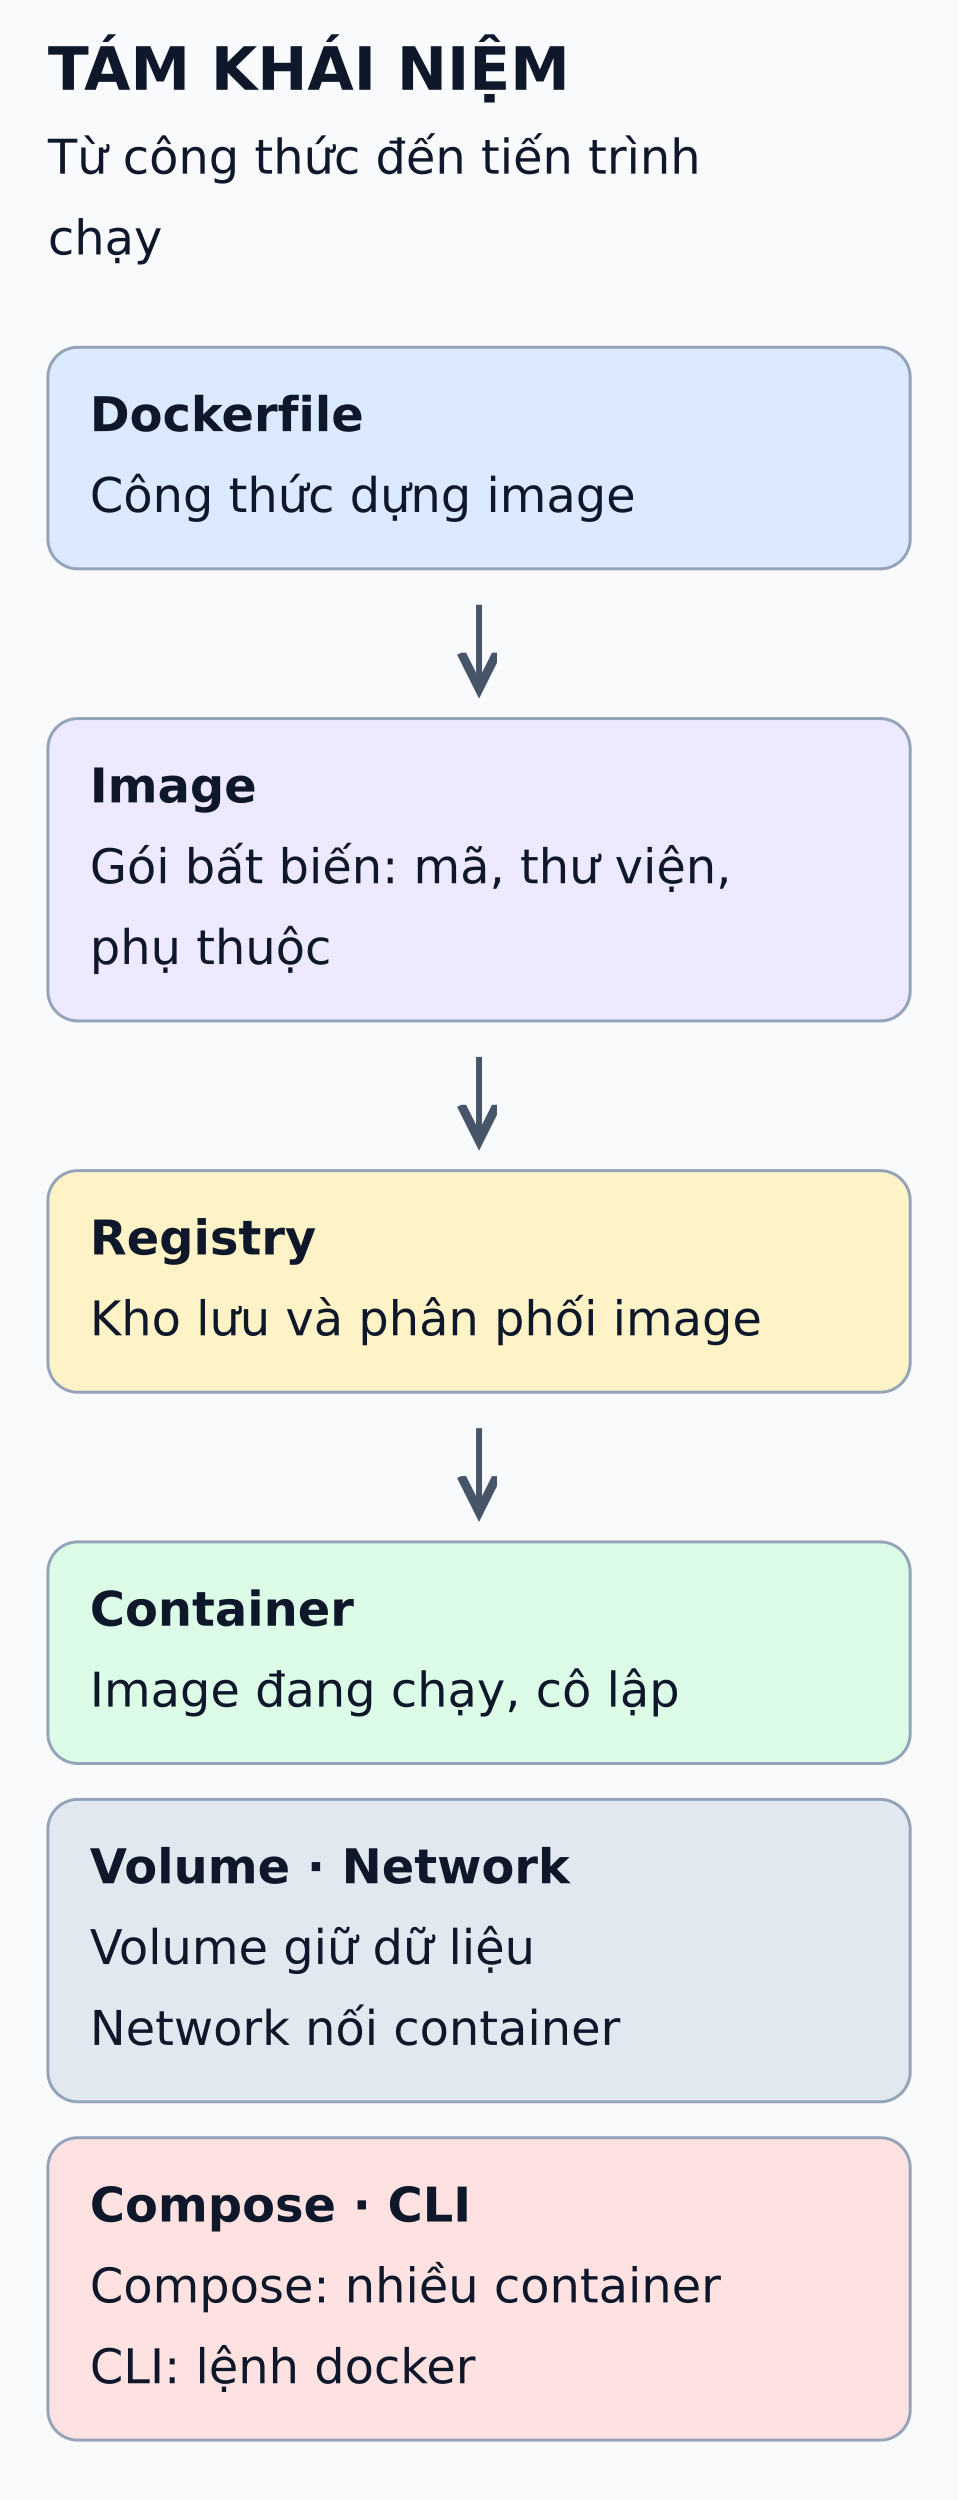
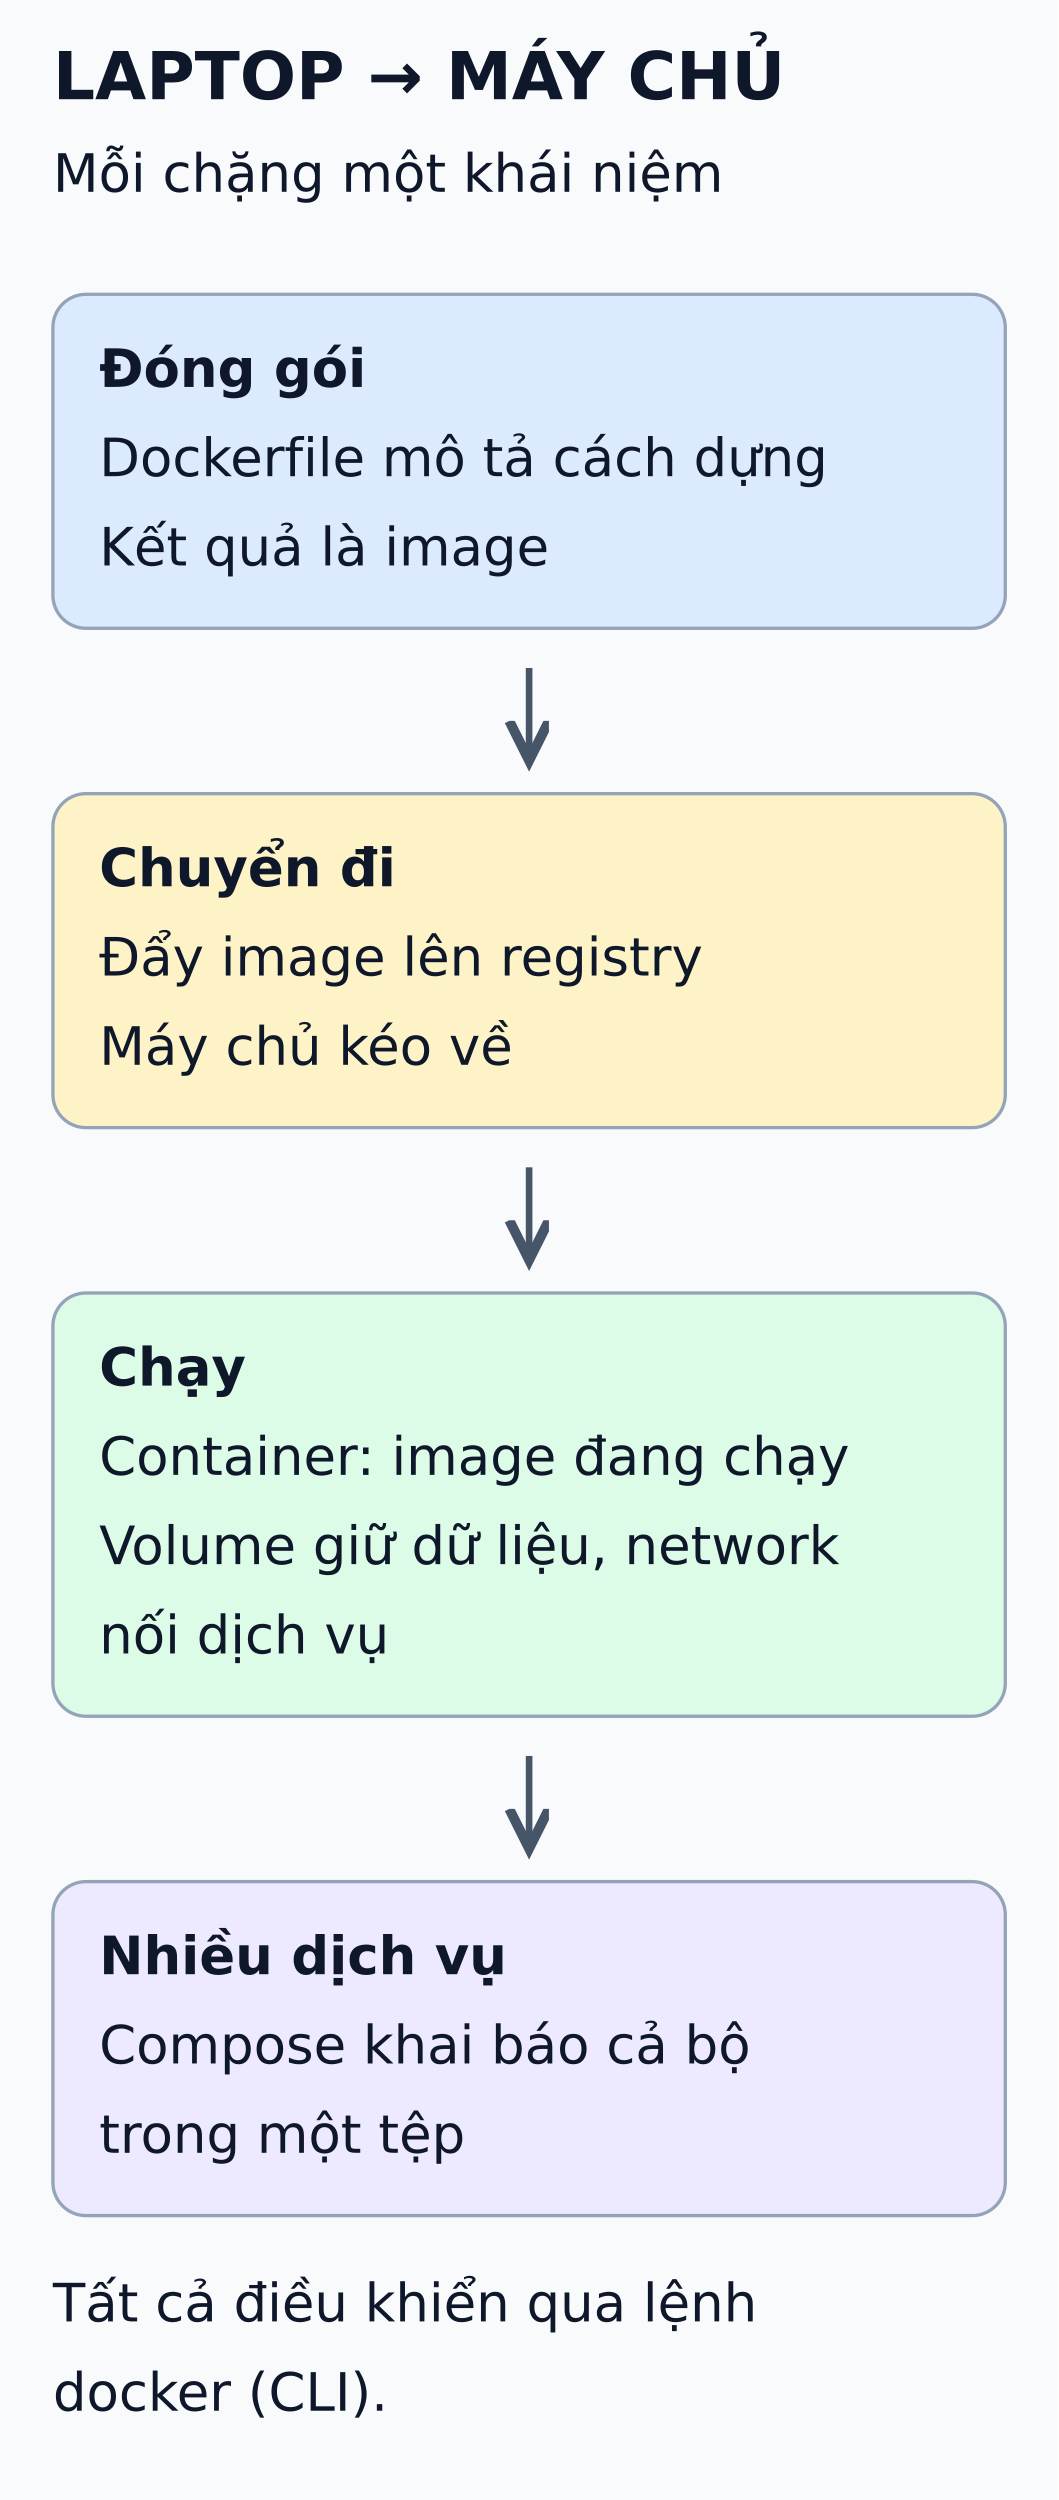
- <svg xmlns="http://www.w3.org/2000/svg" viewBox="0 0 320 835" width="320" height="835" role="img" aria-labelledby="title desc">
+ <svg xmlns="http://www.w3.org/2000/svg" viewBox="0 0 320 756" width="320" height="756" role="img" aria-labelledby="title desc">
  <defs>
    <marker id="arrow" markerWidth="8" markerHeight="8" refX="6" refY="3" orient="auto">
      <path d="M0,0 L6,3 L0,6" fill="none" stroke="#475569" stroke-width="1.5" />
    </marker>
  </defs>
-   <rect width="320" height="835" fill="#f8fafc" />
+   <rect width="320" height="756" fill="#f8fafc" />
  <g font-family="DejaVu Sans, Arial, sans-serif" fill="#0f172a">
-     <text x="16" y="30" font-size="20" font-weight="bold">TÁM KHÁI NIỆM</text>
-     <text x="16" y="58" font-size="16" font-weight="normal">Từ công thức đến tiến trình</text>
-     <text x="16" y="85" font-size="16" font-weight="normal">chạy</text>
-     <rect x="16" y="116" width="288" height="74" rx="10" fill="#dbeafe" stroke="#94a3b8" />
-     <text x="30" y="144" font-size="16" font-weight="bold">Dockerfile</text>
-     <text x="30" y="171" font-size="16" font-weight="normal">Công thức dựng image</text>
+     <text x="16" y="30" font-size="20" font-weight="bold">LAPTOP → MÁY CHỦ</text>
+     <text x="16" y="58" font-size="16" font-weight="normal">Mỗi chặng một khái niệm</text>
+     <rect x="16" y="89" width="288" height="101" rx="10" fill="#dbeafe" stroke="#94a3b8" />
+     <text x="30" y="117" font-size="16" font-weight="bold">Đóng gói</text>
+     <text x="30" y="144" font-size="16" font-weight="normal">Dockerfile mô tả cách dựng</text>
+     <text x="30" y="171" font-size="16" font-weight="normal">Kết quả là image</text>
    <line x1="160" y1="202" x2="160" y2="230" stroke="#475569" stroke-width="2" marker-end="url(#arrow)" />
-     <rect x="16" y="240" width="288" height="101" rx="10" fill="#ede9fe" stroke="#94a3b8" />
-     <text x="30" y="268" font-size="16" font-weight="bold">Image</text>
-     <text x="30" y="295" font-size="16" font-weight="normal">Gói bất biến: mã, thư viện,</text>
-     <text x="30" y="322" font-size="16" font-weight="normal">phụ thuộc</text>
+     <rect x="16" y="240" width="288" height="101" rx="10" fill="#fef3c7" stroke="#94a3b8" />
+     <text x="30" y="268" font-size="16" font-weight="bold">Chuyển đi</text>
+     <text x="30" y="295" font-size="16" font-weight="normal">Đẩy image lên registry</text>
+     <text x="30" y="322" font-size="16" font-weight="normal">Máy chủ kéo về</text>
    <line x1="160" y1="353" x2="160" y2="381" stroke="#475569" stroke-width="2" marker-end="url(#arrow)" />
-     <rect x="16" y="391" width="288" height="74" rx="10" fill="#fef3c7" stroke="#94a3b8" />
-     <text x="30" y="419" font-size="16" font-weight="bold">Registry</text>
-     <text x="30" y="446" font-size="16" font-weight="normal">Kho lưu và phân phối image</text>
-     <line x1="160" y1="477" x2="160" y2="505" stroke="#475569" stroke-width="2" marker-end="url(#arrow)" />
-     <rect x="16" y="515" width="288" height="74" rx="10" fill="#dcfce7" stroke="#94a3b8" />
-     <text x="30" y="543" font-size="16" font-weight="bold">Container</text>
-     <text x="30" y="570" font-size="16" font-weight="normal">Image đang chạy, cô lập</text>
-     <rect x="16" y="601" width="288" height="101" rx="10" fill="#e2e8f0" stroke="#94a3b8" />
-     <text x="30" y="629" font-size="16" font-weight="bold">Volume · Network</text>
-     <text x="30" y="656" font-size="16" font-weight="normal">Volume giữ dữ liệu</text>
-     <text x="30" y="683" font-size="16" font-weight="normal">Network nối container</text>
-     <rect x="16" y="714" width="288" height="101" rx="10" fill="#fee2e2" stroke="#94a3b8" />
-     <text x="30" y="742" font-size="16" font-weight="bold">Compose · CLI</text>
-     <text x="30" y="769" font-size="16" font-weight="normal">Compose: nhiều container</text>
-     <text x="30" y="796" font-size="16" font-weight="normal">CLI: lệnh docker</text>
+     <rect x="16" y="391" width="288" height="128" rx="10" fill="#dcfce7" stroke="#94a3b8" />
+     <text x="30" y="419" font-size="16" font-weight="bold">Chạy</text>
+     <text x="30" y="446" font-size="16" font-weight="normal">Container: image đang chạy</text>
+     <text x="30" y="473" font-size="16" font-weight="normal">Volume giữ dữ liệu, network</text>
+     <text x="30" y="500" font-size="16" font-weight="normal">nối dịch vụ</text>
+     <line x1="160" y1="531" x2="160" y2="559" stroke="#475569" stroke-width="2" marker-end="url(#arrow)" />
+     <rect x="16" y="569" width="288" height="101" rx="10" fill="#ede9fe" stroke="#94a3b8" />
+     <text x="30" y="597" font-size="16" font-weight="bold">Nhiều dịch vụ</text>
+     <text x="30" y="624" font-size="16" font-weight="normal">Compose khai báo cả bộ</text>
+     <text x="30" y="651" font-size="16" font-weight="normal">trong một tệp</text>
+     <text x="16" y="702" font-size="16" font-weight="normal">Tất cả điều khiển qua lệnh</text>
+     <text x="16" y="729" font-size="16" font-weight="normal">docker (CLI).</text>
  </g>
</svg>
